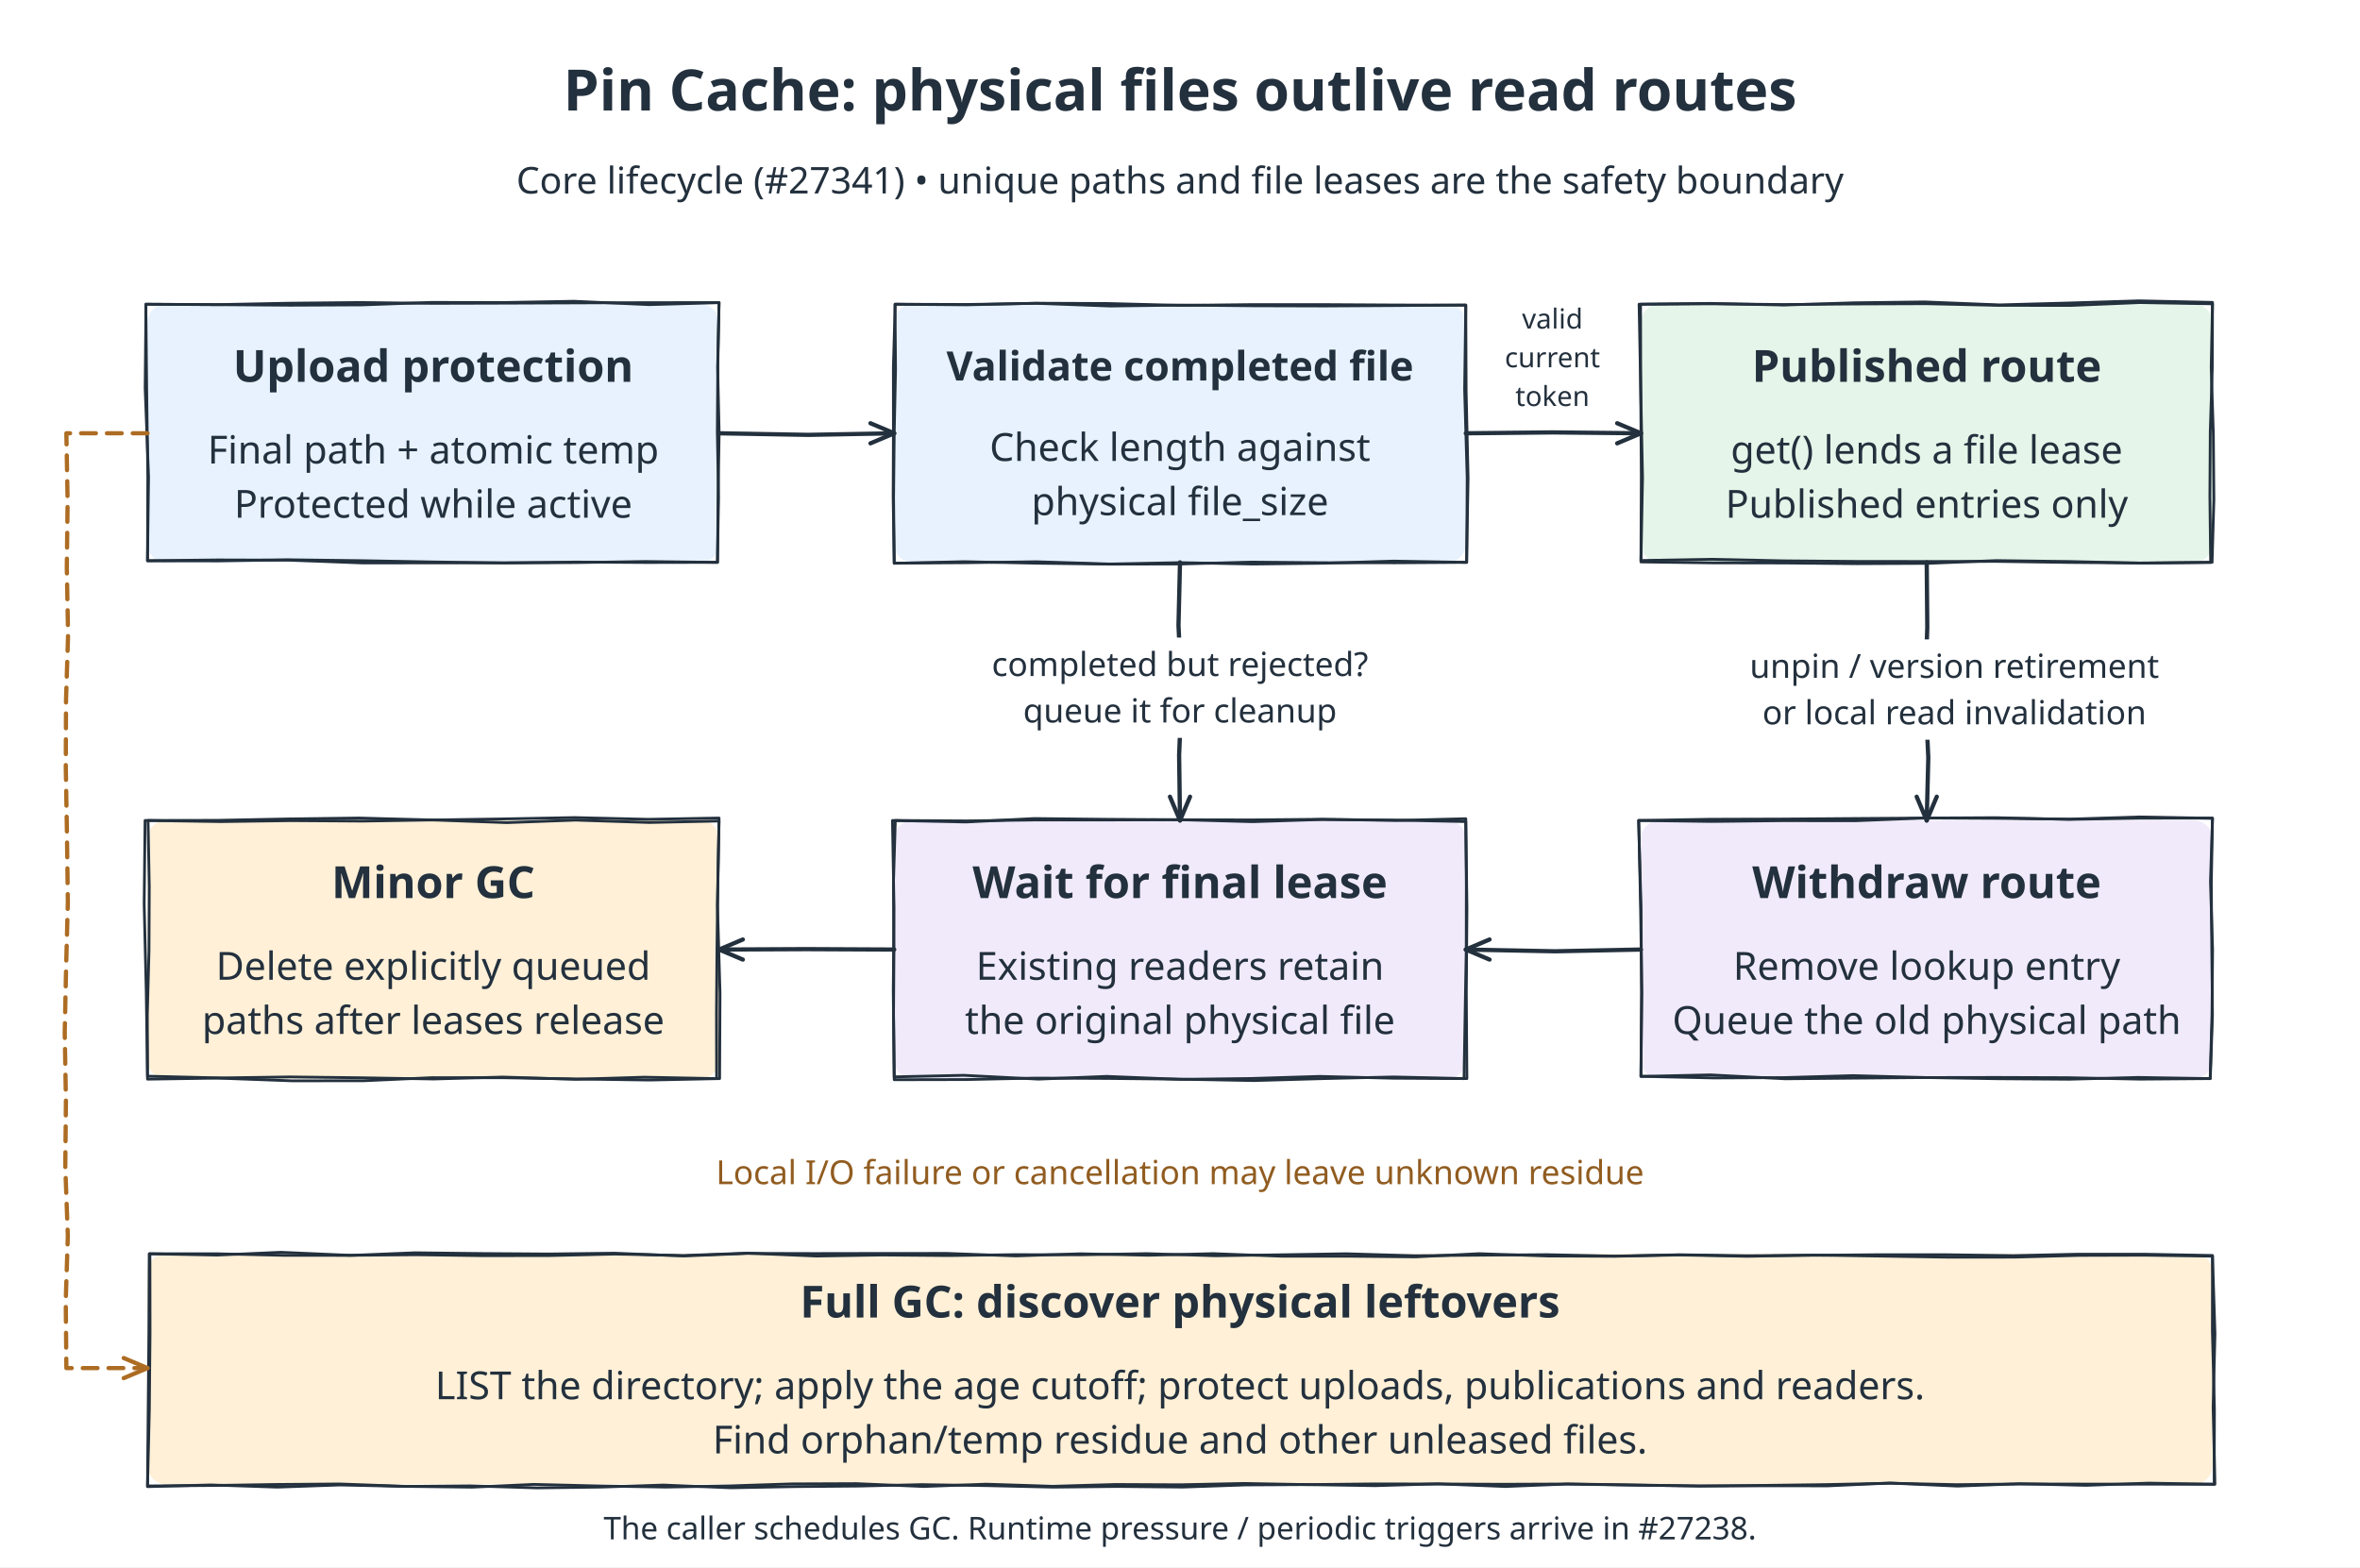
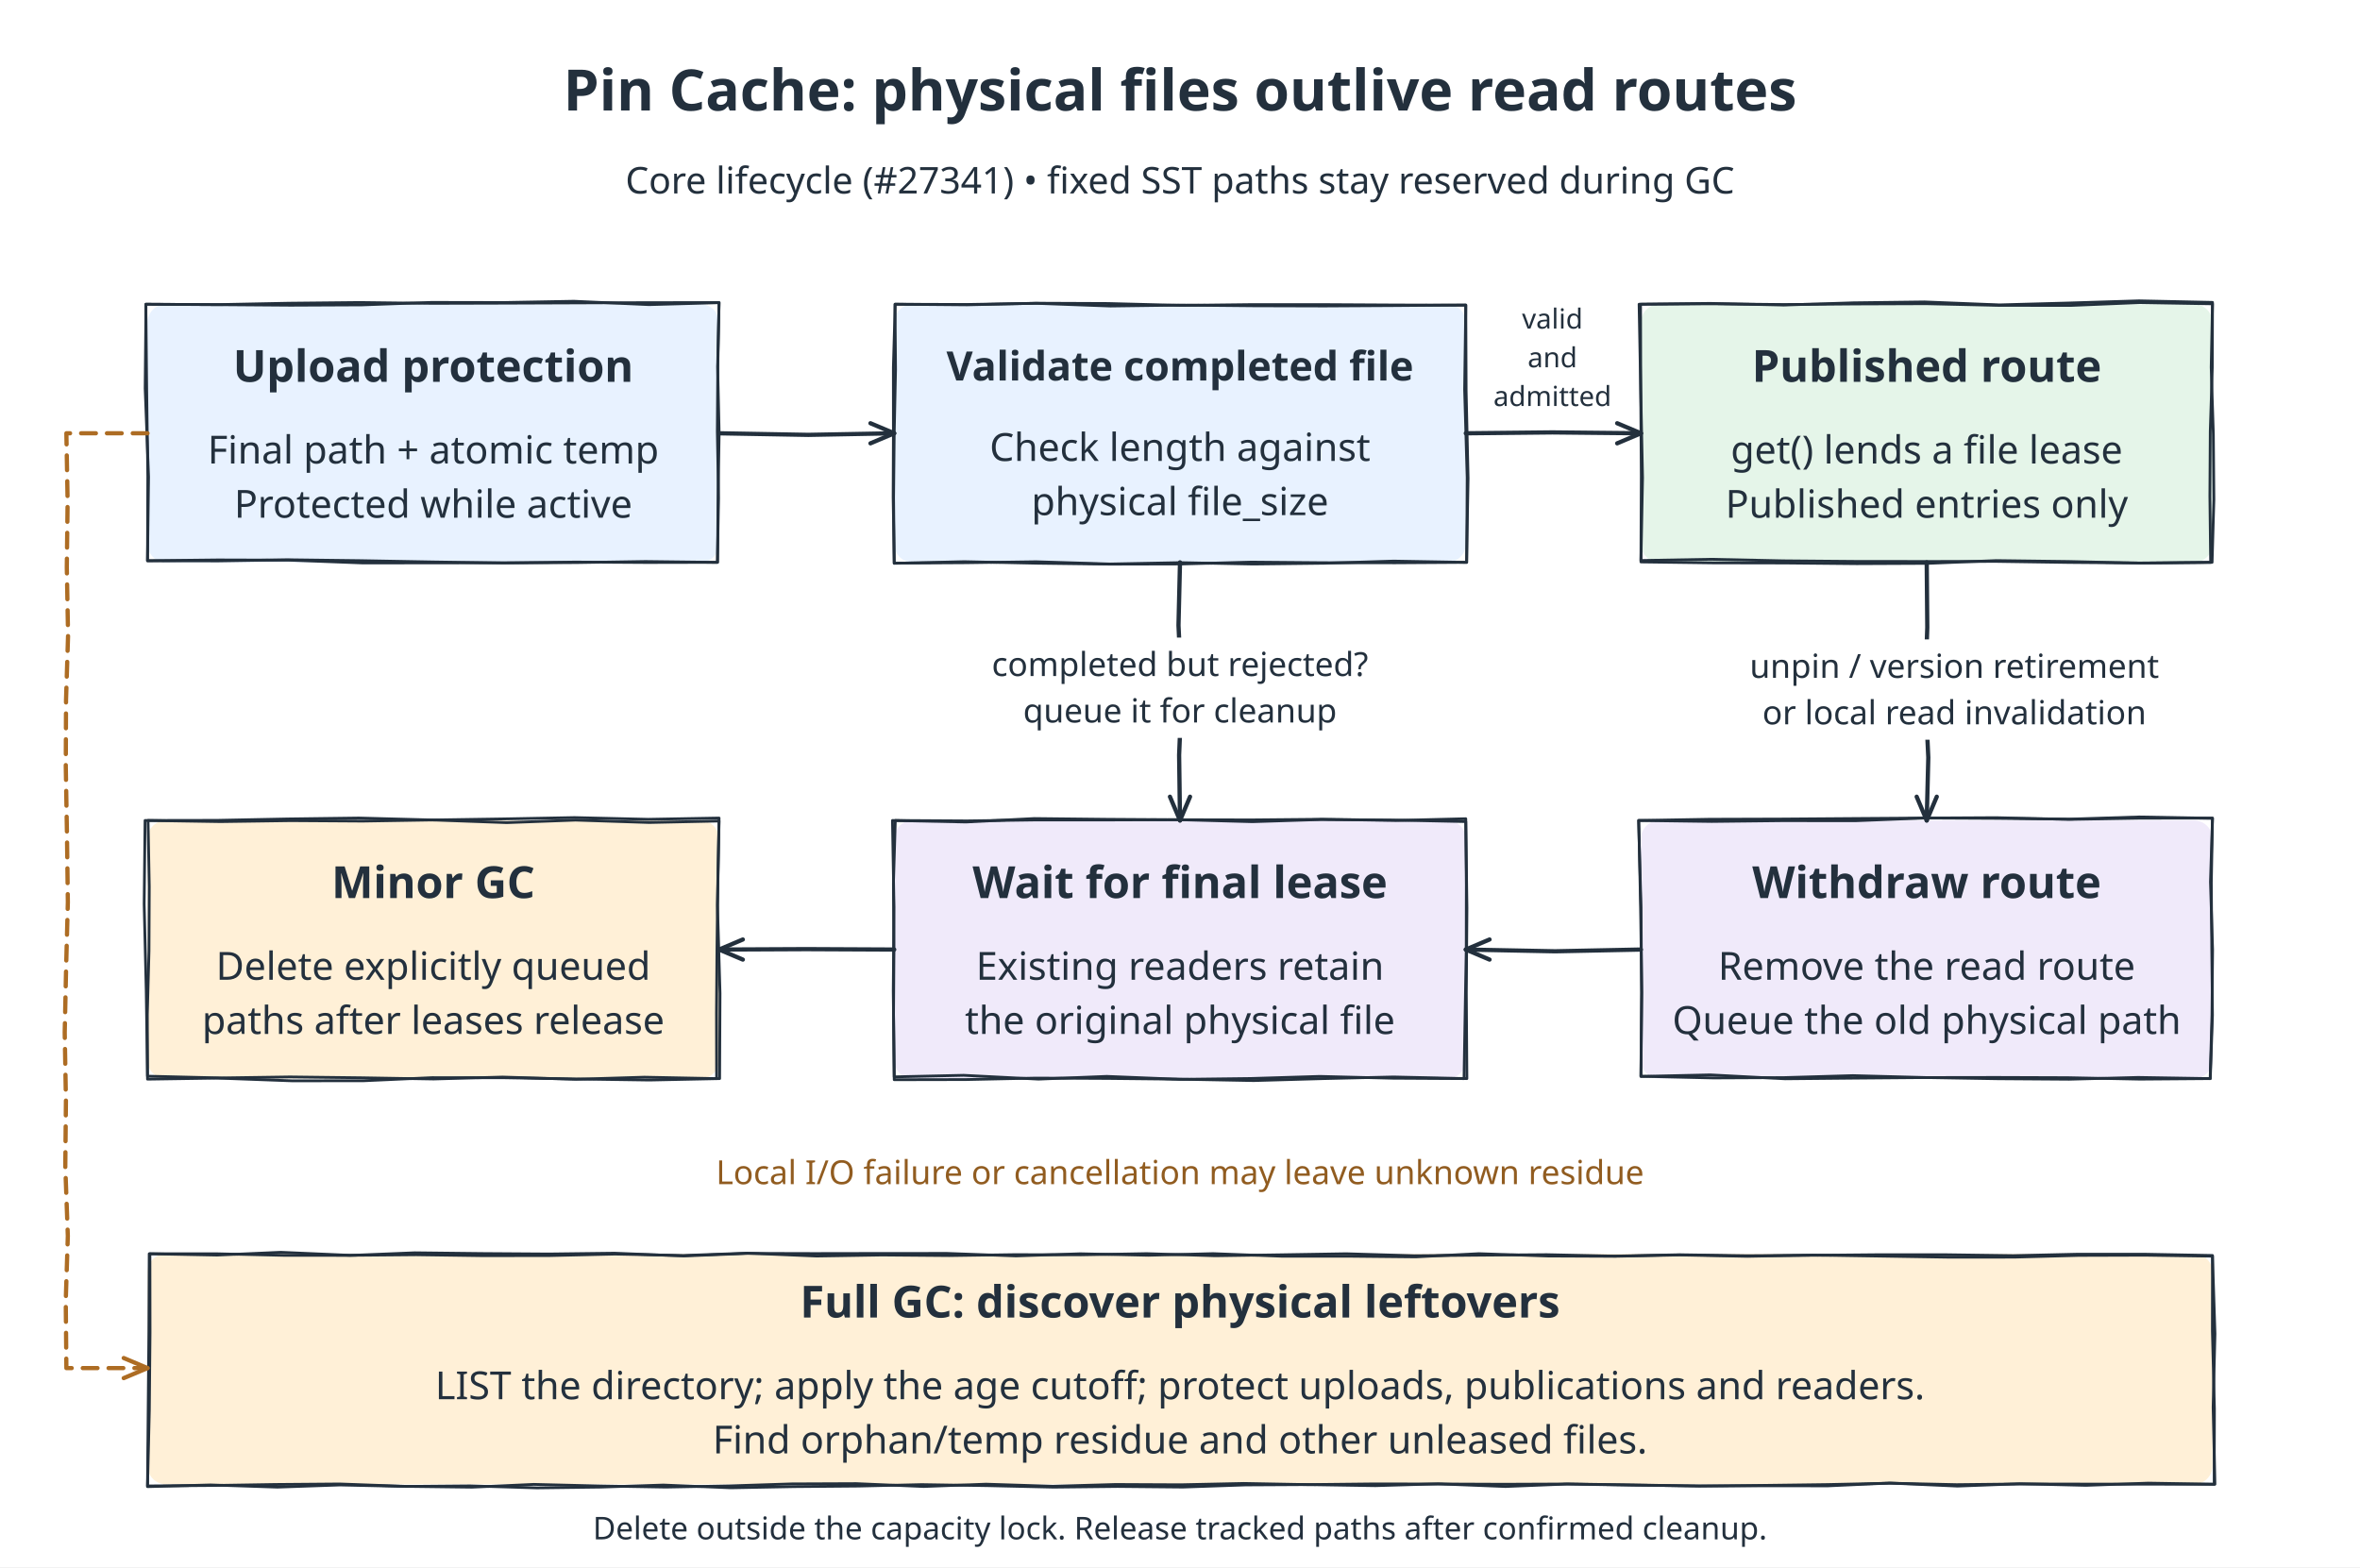
<svg xmlns="http://www.w3.org/2000/svg" width="1280" height="850" viewBox="0 0 1280 850">
-   <rect width="100%" height="100%" fill="white" />
+   <rect width="1280" height="850" fill="white" />
  <text x="640" y="49.00" text-anchor="middle" dominant-baseline="middle" font-family="Comic Sans MS, Chalkboard, sans-serif" font-size="31" font-weight="bold" fill="#23303d">Pin Cache: physical files outlive read routes</text>
-   <text x="640" y="98.00" text-anchor="middle" dominant-baseline="middle" font-family="Comic Sans MS, Chalkboard, sans-serif" font-size="20" font-weight="normal" fill="#23303d">Core lifecycle (#27341) • unique paths and file leases are the safety boundary</text>
+   <text x="640" y="98.00" text-anchor="middle" dominant-baseline="middle" font-family="Comic Sans MS, Chalkboard, sans-serif" font-size="20" font-weight="normal" fill="#23303d">Core lifecycle (#27341) • fixed SST paths stay reserved during GC</text>
  <rect x="80" y="165" width="310" height="140" rx="10" fill="#e8f2ff" />
  <path d="M 79.11,165.00 L 118.29,165.21 L 156.50,164.45 L 195.09,164.06 L 234.53,164.53 L 273.40,164.43 L 312.24,164.29 L 351.06,164.14 L 390.00,164.11 L 389.31,198.86 L 389.06,234.06 L 389.71,270.16 L 389.11,305.00 L 350.12,304.54 L 312.18,305.13 L 273.77,305.24 L 235.29,305.29 L 196.80,305.33 L 156.75,303.80 L 118.11,303.69 L 80.00,304.11 L 80.17,258.21 L 79.56,211.52 L 79.11,165.00" fill="none" stroke="#23303d" stroke-width="1.5" stroke-linecap="round" stroke-linejoin="round" />
  <path d="M 79.17,165.00 L 118.37,165.25 L 157.62,165.54 L 196.40,165.36 L 234.01,164.01 L 273.03,164.08 L 311.30,163.39 L 352.10,165.22 L 390.00,164.17 L 389.23,198.81 L 390.04,235.04 L 389.45,269.87 L 389.17,305.00 L 350.71,305.08 L 311.93,304.84 L 273.88,305.34 L 234.78,304.78 L 195.54,304.08 L 156.52,303.60 L 118.60,304.22 L 80.00,304.17 L 80.57,258.62 L 78.73,210.68 L 79.17,165.00" fill="none" stroke="#23303d" stroke-width="1.5" stroke-linecap="round" stroke-linejoin="round" />
  <text x="235.0" y="198.60" text-anchor="middle" dominant-baseline="middle" font-family="Comic Sans MS, Chalkboard, sans-serif" font-size="24" font-weight="bold" fill="#23303d">Upload protection</text>
  <text x="235.0" y="244.10" text-anchor="middle" dominant-baseline="middle" font-family="Comic Sans MS, Chalkboard, sans-serif" font-size="21" font-weight="normal" fill="#23303d">Final path + atomic temp</text>
  <text x="235.0" y="273.50" text-anchor="middle" dominant-baseline="middle" font-family="Comic Sans MS, Chalkboard, sans-serif" font-size="21" font-weight="normal" fill="#23303d">Protected while active</text>
  <rect x="485" y="165" width="310" height="140" rx="10" fill="#e8f2ff" />
  <path d="M 485.52,165.00 L 524.46,165.33 L 562.21,164.45 L 600.99,164.61 L 640.63,165.63 L 678.82,165.20 L 717.44,165.20 L 756.28,165.41 L 795.00,165.52 L 794.37,211.21 L 795.75,258.91 L 795.52,305.00 L 756.88,305.24 L 717.95,305.20 L 678.75,304.87 L 640.88,305.88 L 602.09,305.97 L 562.72,305.48 L 522.99,304.63 L 485.00,305.52 L 484.42,269.68 L 484.56,234.56 L 484.54,199.29 L 485.52,165.00" fill="none" stroke="#23303d" stroke-width="1.5" stroke-linecap="round" stroke-linejoin="round" />
  <path d="M 485.42,165.00 L 524.20,165.14 L 562.22,164.51 L 602.33,165.98 L 640.47,165.47 L 679.49,165.84 L 718.24,165.95 L 756.66,165.73 L 795.00,165.42 L 795.19,212.00 L 796.25,259.44 L 795.42,305.00 L 755.88,304.32 L 718.19,305.48 L 679.78,305.92 L 640.16,305.16 L 602.04,305.89 L 561.97,304.67 L 523.63,305.20 L 485.00,305.42 L 484.65,269.85 L 485.00,235.00 L 485.72,200.51 L 485.42,165.00" fill="none" stroke="#23303d" stroke-width="1.5" stroke-linecap="round" stroke-linejoin="round" />
  <text x="640.0" y="198.60" text-anchor="middle" dominant-baseline="middle" font-family="Comic Sans MS, Chalkboard, sans-serif" font-size="22" font-weight="bold" fill="#23303d">Validate completed file</text>
  <text x="640.0" y="242.70" text-anchor="middle" dominant-baseline="middle" font-family="Comic Sans MS, Chalkboard, sans-serif" font-size="21" font-weight="normal" fill="#23303d">Check length against</text>
  <text x="640.0" y="272.10" text-anchor="middle" dominant-baseline="middle" font-family="Comic Sans MS, Chalkboard, sans-serif" font-size="21" font-weight="normal" fill="#23303d">physical file_size</text>
  <rect x="890" y="165" width="310" height="140" rx="10" fill="#e5f5e9" />
  <path d="M 889.00,165.00 L 927.55,164.55 L 967.44,165.44 L 1005.23,164.23 L 1043.75,163.75 L 1084.36,165.36 L 1122.33,164.33 L 1160.16,163.16 L 1200.00,164.00 L 1199.89,199.39 L 1198.79,233.79 L 1198.58,269.08 L 1199.00,305.00 L 1160.85,305.35 L 1122.06,305.05 L 1082.98,304.48 L 1044.53,304.53 L 1005.99,304.49 L 967.17,304.17 L 927.83,303.33 L 890.00,304.00 L 890.20,258.21 L 889.88,211.87 L 889.00,165.00" fill="none" stroke="#23303d" stroke-width="1.5" stroke-linecap="round" stroke-linejoin="round" />
  <path d="M 889.78,165.00 L 928.37,164.78 L 967.56,165.17 L 1006.06,164.86 L 1044.72,164.72 L 1084.42,165.62 L 1123.26,165.65 L 1160.52,164.11 L 1200.00,164.78 L 1199.29,199.18 L 1200.46,235.46 L 1200.75,270.86 L 1199.78,305.00 L 1161.52,305.43 L 1121.93,304.54 L 1082.73,304.04 L 1045.55,305.55 L 1007.03,305.72 L 967.96,305.35 L 929.19,305.28 L 890.00,304.78 L 890.87,259.13 L 889.90,211.64 L 889.78,165.00" fill="none" stroke="#23303d" stroke-width="1.5" stroke-linecap="round" stroke-linejoin="round" />
  <text x="1045.0" y="198.60" text-anchor="middle" dominant-baseline="middle" font-family="Comic Sans MS, Chalkboard, sans-serif" font-size="24" font-weight="bold" fill="#23303d">Published route</text>
  <text x="1045.0" y="244.10" text-anchor="middle" dominant-baseline="middle" font-family="Comic Sans MS, Chalkboard, sans-serif" font-size="21" font-weight="normal" fill="#23303d">get() lends a file lease</text>
  <text x="1045.0" y="273.50" text-anchor="middle" dominant-baseline="middle" font-family="Comic Sans MS, Chalkboard, sans-serif" font-size="21" font-weight="normal" fill="#23303d">Published entries only</text>
  <path d="M 390.00,235.00 L 438.36,235.86 L 485.00,235.00" fill="none" stroke="#23303d" stroke-width="2.3" stroke-linecap="round" stroke-linejoin="round" />
  <path d="M 472.11,240.45 L 485.00,235.00 L 472.11,229.55" fill="none" stroke="#23303d" stroke-width="2.3" stroke-linecap="round" stroke-linejoin="round" />
  <path d="M 795.00,235.00 L 842.02,234.52 L 890.00,235.00" fill="none" stroke="#23303d" stroke-width="2.3" stroke-linecap="round" stroke-linejoin="round" />
  <path d="M 877.11,240.45 L 890.00,235.00 L 877.11,229.55" fill="none" stroke="#23303d" stroke-width="2.3" stroke-linecap="round" stroke-linejoin="round" />
  <rect x="809.75" y="160.50" width="64.50" height="67.00" rx="3" fill="white" />
  <text x="842" y="173.00" text-anchor="middle" dominant-baseline="middle" font-family="Comic Sans MS, Chalkboard, sans-serif" font-size="15" font-weight="normal" fill="#23303d">valid</text>
-   <text x="842" y="194.00" text-anchor="middle" dominant-baseline="middle" font-family="Comic Sans MS, Chalkboard, sans-serif" font-size="15" font-weight="normal" fill="#23303d">current</text>
-   <text x="842" y="215.00" text-anchor="middle" dominant-baseline="middle" font-family="Comic Sans MS, Chalkboard, sans-serif" font-size="15" font-weight="normal" fill="#23303d">token</text>
+   <text x="842" y="194.00" text-anchor="middle" dominant-baseline="middle" font-family="Comic Sans MS, Chalkboard, sans-serif" font-size="15" font-weight="normal" fill="#23303d">and</text>
+   <text x="842" y="215.00" text-anchor="middle" dominant-baseline="middle" font-family="Comic Sans MS, Chalkboard, sans-serif" font-size="15" font-weight="normal" fill="#23303d">admitted</text>
  <rect x="890" y="445" width="310" height="140" rx="10" fill="#f0eafa" />
  <path d="M 888.81,445.00 L 928.39,445.53 L 967.01,445.10 L 1006.10,445.15 L 1043.67,443.67 L 1082.91,443.86 L 1122.38,444.28 L 1160.23,443.09 L 1200.00,443.81 L 1199.36,478.77 L 1199.61,514.61 L 1199.98,550.58 L 1198.81,585.00 L 1160.65,585.29 L 1121.40,584.50 L 1082.82,584.37 L 1044.43,584.43 L 1006.29,584.74 L 968.19,585.10 L 927.62,582.98 L 890.00,583.81 L 890.46,538.39 L 889.81,491.88 L 888.81,445.00" fill="none" stroke="#23303d" stroke-width="1.5" stroke-linecap="round" stroke-linejoin="round" />
  <path d="M 888.73,445.00 L 927.15,444.35 L 966.09,444.23 L 1004.89,443.95 L 1043.69,443.69 L 1082.55,443.48 L 1122.53,444.40 L 1160.97,443.76 L 1200.00,443.73 L 1198.90,478.26 L 1200.05,515.05 L 1199.72,550.35 L 1198.73,585.00 L 1159.66,584.36 L 1122.21,585.34 L 1083.51,585.07 L 1044.42,584.42 L 1004.95,583.38 L 967.60,584.46 L 929.34,584.64 L 890.00,583.73 L 890.35,538.26 L 890.05,492.14 L 888.73,445.00" fill="none" stroke="#23303d" stroke-width="1.5" stroke-linecap="round" stroke-linejoin="round" />
  <text x="1045.0" y="478.60" text-anchor="middle" dominant-baseline="middle" font-family="Comic Sans MS, Chalkboard, sans-serif" font-size="24" font-weight="bold" fill="#23303d">Withdraw route</text>
-   <text x="1045.0" y="524.10" text-anchor="middle" dominant-baseline="middle" font-family="Comic Sans MS, Chalkboard, sans-serif" font-size="21" font-weight="normal" fill="#23303d">Remove lookup entry</text>
+   <text x="1045.0" y="524.10" text-anchor="middle" dominant-baseline="middle" font-family="Comic Sans MS, Chalkboard, sans-serif" font-size="21" font-weight="normal" fill="#23303d">Remove the read route</text>
  <text x="1045.0" y="553.50" text-anchor="middle" dominant-baseline="middle" font-family="Comic Sans MS, Chalkboard, sans-serif" font-size="21" font-weight="normal" fill="#23303d">Queue the old physical path</text>
  <rect x="485" y="445" width="310" height="140" rx="10" fill="#f0eafa" />
  <path d="M 484.05,445.00 L 523.87,445.83 L 560.98,443.95 L 600.39,444.37 L 639.61,444.61 L 678.67,444.69 L 717.32,444.35 L 756.95,444.99 L 795.00,444.05 L 795.31,479.84 L 795.25,515.25 L 794.64,550.12 L 794.05,585.00 L 755.33,584.79 L 715.83,583.80 L 678.45,584.94 L 640.40,585.40 L 600.28,583.79 L 563.26,585.28 L 522.67,583.21 L 485.00,584.05 L 484.48,537.50 L 484.87,491.85 L 484.05,445.00" fill="none" stroke="#23303d" stroke-width="1.5" stroke-linecap="round" stroke-linejoin="round" />
  <path d="M 485.60,445.00 L 524.43,445.23 L 562.51,444.71 L 601.12,444.72 L 639.58,444.58 L 679.26,445.66 L 716.69,444.48 L 755.58,444.78 L 795.00,445.60 L 795.63,492.50 L 795.29,538.43 L 795.60,585.00 L 755.81,584.11 L 717.80,585.00 L 679.97,586.07 L 640.32,585.32 L 601.01,584.91 L 561.92,584.72 L 523.82,585.52 L 485.00,585.60 L 484.63,549.93 L 484.85,514.85 L 484.57,479.27 L 485.60,445.00" fill="none" stroke="#23303d" stroke-width="1.5" stroke-linecap="round" stroke-linejoin="round" />
  <text x="640.0" y="478.60" text-anchor="middle" dominant-baseline="middle" font-family="Comic Sans MS, Chalkboard, sans-serif" font-size="24" font-weight="bold" fill="#23303d">Wait for final lease</text>
  <text x="640.0" y="524.10" text-anchor="middle" dominant-baseline="middle" font-family="Comic Sans MS, Chalkboard, sans-serif" font-size="21" font-weight="normal" fill="#23303d">Existing readers retain</text>
  <text x="640.0" y="553.50" text-anchor="middle" dominant-baseline="middle" font-family="Comic Sans MS, Chalkboard, sans-serif" font-size="21" font-weight="normal" fill="#23303d">the original physical file</text>
  <rect x="80" y="445" width="310" height="140" rx="10" fill="#fff0d7" />
  <path d="M 80.30,445.00 L 119.60,445.62 L 157.74,445.09 L 196.66,445.34 L 234.73,444.73 L 274.85,446.17 L 312.15,444.80 L 352.12,446.10 L 390.00,445.30 L 389.13,490.89 L 390.52,538.75 L 390.30,585.00 L 352.25,585.78 L 312.86,585.21 L 273.37,584.54 L 234.48,584.48 L 197.34,586.16 L 158.56,586.21 L 118.26,584.73 L 80.00,585.30 L 79.90,550.05 L 80.81,515.81 L 80.96,480.81 L 80.30,445.00" fill="none" stroke="#23303d" stroke-width="1.5" stroke-linecap="round" stroke-linejoin="round" />
  <path d="M 78.68,445.00 L 117.69,444.93 L 156.01,444.17 L 194.59,443.67 L 234.73,444.73 L 273.23,444.15 L 311.59,443.43 L 351.60,444.37 L 390.00,443.68 L 389.32,478.66 L 388.87,513.87 L 388.61,549.27 L 388.68,585.00 L 349.49,584.23 L 312.20,585.36 L 272.59,584.16 L 235.21,585.21 L 196.13,584.55 L 157.25,584.09 L 119.38,584.64 L 80.00,583.68 L 79.31,537.20 L 78.19,490.30 L 78.68,445.00" fill="none" stroke="#23303d" stroke-width="1.5" stroke-linecap="round" stroke-linejoin="round" />
  <text x="235.0" y="478.60" text-anchor="middle" dominant-baseline="middle" font-family="Comic Sans MS, Chalkboard, sans-serif" font-size="24" font-weight="bold" fill="#23303d">Minor GC</text>
  <text x="235.0" y="524.10" text-anchor="middle" dominant-baseline="middle" font-family="Comic Sans MS, Chalkboard, sans-serif" font-size="21" font-weight="normal" fill="#23303d">Delete explicitly queued</text>
  <text x="235.0" y="553.50" text-anchor="middle" dominant-baseline="middle" font-family="Comic Sans MS, Chalkboard, sans-serif" font-size="21" font-weight="normal" fill="#23303d">paths after leases release</text>
  <path d="M 1045.00,305.00 L 1045.31,340.31 L 1044.13,374.13 L 1045.86,410.86 L 1045.00,445.00" fill="none" stroke="#23303d" stroke-width="2.3" stroke-linecap="round" stroke-linejoin="round" />
  <path d="M 1039.55,432.11 L 1045.00,445.00 L 1050.45,432.11" fill="none" stroke="#23303d" stroke-width="2.3" stroke-linecap="round" stroke-linejoin="round" />
  <rect x="943.25" y="346.80" width="233.50" height="54.40" rx="3" fill="white" />
  <text x="1060" y="361.40" text-anchor="middle" dominant-baseline="middle" font-family="Comic Sans MS, Chalkboard, sans-serif" font-size="18" font-weight="normal" fill="#23303d">unpin / version retirement</text>
  <text x="1060" y="386.60" text-anchor="middle" dominant-baseline="middle" font-family="Comic Sans MS, Chalkboard, sans-serif" font-size="18" font-weight="normal" fill="#23303d">or local read invalidation</text>
  <path d="M 890.00,515.00 L 843.45,515.95 L 795.00,515.00" fill="none" stroke="#23303d" stroke-width="2.3" stroke-linecap="round" stroke-linejoin="round" />
  <path d="M 807.89,509.55 L 795.00,515.00 L 807.89,520.45" fill="none" stroke="#23303d" stroke-width="2.3" stroke-linecap="round" stroke-linejoin="round" />
  <path d="M 485.00,515.00 L 437.28,514.78 L 390.00,515.00" fill="none" stroke="#23303d" stroke-width="2.3" stroke-linecap="round" stroke-linejoin="round" />
  <path d="M 402.89,509.55 L 390.00,515.00 L 402.89,520.45" fill="none" stroke="#23303d" stroke-width="2.3" stroke-linecap="round" stroke-linejoin="round" />
  <path d="M 640.00,305.00 L 639.18,339.18 L 640.92,375.92 L 639.52,409.52 L 640.00,445.00" fill="none" stroke="#23303d" stroke-width="2.3" stroke-linecap="round" stroke-linejoin="round" />
  <path d="M 634.55,432.11 L 640.00,445.00 L 645.45,432.11" fill="none" stroke="#23303d" stroke-width="2.3" stroke-linecap="round" stroke-linejoin="round" />
  <rect x="529.00" y="345.80" width="222.00" height="54.40" rx="3" fill="white" />
  <text x="640" y="360.40" text-anchor="middle" dominant-baseline="middle" font-family="Comic Sans MS, Chalkboard, sans-serif" font-size="18" font-weight="normal" fill="#23303d">completed but rejected?</text>
  <text x="640" y="385.60" text-anchor="middle" dominant-baseline="middle" font-family="Comic Sans MS, Chalkboard, sans-serif" font-size="18" font-weight="normal" fill="#23303d">queue it for cleanup</text>
  <rect x="80" y="680" width="1120" height="125" rx="10" fill="#fff0d7" />
  <path d="M 81.31,680.00 L 117.35,680.00 L 154.25,680.86 L 190.32,680.88 L 224.96,679.47 L 261.41,679.88 L 297.69,680.12 L 333.31,679.69 L 370.86,681.20 L 405.51,679.80 L 441.65,679.89 L 477.63,679.83 L 513.65,679.81 L 551.06,681.17 L 585.93,680.00 L 622.79,680.81 L 657.95,679.93 L 695.41,681.34 L 731.44,681.33 L 767.84,681.69 L 802.15,679.95 L 839.47,681.22 L 875.67,681.38 L 910.98,680.65 L 947.77,681.39 L 983.12,680.70 L 1019.73,681.27 L 1056.36,681.84 L 1092.39,681.83 L 1127.49,680.89 L 1163.43,680.78 L 1200.00,681.31 L 1201.34,723.44 L 1200.34,763.24 L 1201.31,805.00 L 1166.21,804.98 L 1131.06,804.92 L 1095.91,804.85 L 1061.21,805.23 L 1025.34,804.44 L 990.99,805.18 L 956.37,805.63 L 921.68,806.02 L 885.92,805.35 L 850.36,804.87 L 815.42,805.01 L 780.20,804.87 L 745.07,804.82 L 710.35,805.19 L 675.46,805.38 L 641.54,806.54 L 606.12,806.21 L 571.41,806.58 L 535.51,805.76 L 499.88,805.20 L 465.59,806.00 L 430.80,806.29 L 396.36,806.93 L 359.79,805.44 L 325.81,806.55 L 291.17,806.98 L 254.99,805.89 L 220.20,806.19 L 184.34,805.40 L 150.42,806.57 L 114.15,805.38 L 80.00,806.31 L 81.00,764.77 L 81.38,722.61 L 81.31,680.00" fill="none" stroke="#23303d" stroke-width="1.5" stroke-linecap="round" stroke-linejoin="round" />
  <path d="M 80.93,680.00 L 117.72,680.72 L 152.26,679.20 L 189.98,680.84 L 225.74,680.53 L 262.32,681.04 L 298.32,680.98 L 333.58,680.17 L 370.43,680.95 L 405.22,679.67 L 442.86,681.24 L 478.37,680.68 L 514.74,680.98 L 550.31,680.48 L 586.46,680.57 L 621.90,679.93 L 659.12,681.08 L 694.66,680.56 L 730.16,679.99 L 767.32,681.08 L 803.07,680.76 L 838.87,680.49 L 875.72,681.27 L 911.05,680.53 L 947.66,681.07 L 983.49,680.83 L 1019.24,680.51 L 1055.31,680.52 L 1091.88,681.02 L 1127.17,680.23 L 1163.25,680.24 L 1200.00,680.93 L 1199.94,721.92 L 1201.04,764.07 L 1200.93,805.00 L 1165.27,804.40 L 1131.41,805.60 L 1095.50,804.74 L 1061.70,806.01 L 1025.00,804.36 L 991.46,805.88 L 956.37,805.85 L 921.35,805.89 L 885.93,805.52 L 850.23,804.88 L 816.52,806.23 L 780.02,804.79 L 745.96,805.78 L 710.33,805.22 L 674.63,804.57 L 640.29,805.29 L 605.07,805.13 L 570.98,806.10 L 534.79,804.96 L 501.00,806.23 L 464.38,804.67 L 429.46,804.81 L 395.51,805.91 L 361.09,806.55 L 325.43,805.95 L 289.50,805.08 L 255.97,806.60 L 220.46,806.16 L 184.10,804.85 L 149.32,805.13 L 114.81,805.68 L 80.00,805.93 L 80.37,764.01 L 80.75,722.11 L 80.93,680.00" fill="none" stroke="#23303d" stroke-width="1.5" stroke-linecap="round" stroke-linejoin="round" />
  <text x="640.0" y="706.10" text-anchor="middle" dominant-baseline="middle" font-family="Comic Sans MS, Chalkboard, sans-serif" font-size="24" font-weight="bold" fill="#23303d">Full GC: discover physical leftovers</text>
  <text x="640.0" y="751.60" text-anchor="middle" dominant-baseline="middle" font-family="Comic Sans MS, Chalkboard, sans-serif" font-size="21" font-weight="normal" fill="#23303d">LIST the directory; apply the age cutoff; protect uploads, publications and readers.</text>
  <text x="640.0" y="781.00" text-anchor="middle" dominant-baseline="middle" font-family="Comic Sans MS, Chalkboard, sans-serif" font-size="21" font-weight="normal" fill="#23303d">Find orphan/temp residue and other unleased files.</text>
  <path d="M 80.00,235.00 L 36.00,235.00 L 36.67,271.89 L 36.23,307.66 L 36.92,344.56 L 35.81,379.67 L 35.68,415.75 L 36.32,452.61 L 36.80,489.30 L 35.86,524.58 L 35.10,560.02 L 35.76,596.90 L 35.41,632.77 L 36.79,670.36 L 35.66,705.44 L 36.00,742.00 L 80.00,742.00" fill="none" stroke="#ad6c23" stroke-width="2.3" stroke-linecap="round" stroke-linejoin="round" stroke-dasharray="8 6" />
  <path d="M 67.11,747.45 L 80.00,742.00 L 67.11,736.55" fill="none" stroke="#ad6c23" stroke-width="2.3" stroke-linecap="round" stroke-linejoin="round" />
  <text x="640" y="636.00" text-anchor="middle" dominant-baseline="middle" font-family="Comic Sans MS, Chalkboard, sans-serif" font-size="18" font-weight="normal" fill="#915c20">Local I/O failure or cancellation may leave unknown residue</text>
-   <text x="640" y="829.00" text-anchor="middle" dominant-baseline="middle" font-family="Comic Sans MS, Chalkboard, sans-serif" font-size="17" font-weight="normal" fill="#23303d">The caller schedules GC. Runtime pressure / periodic triggers arrive in #27238.</text>
+   <text x="640" y="829.00" text-anchor="middle" dominant-baseline="middle" font-family="Comic Sans MS, Chalkboard, sans-serif" font-size="17" font-weight="normal" fill="#23303d">Delete outside the capacity lock. Release tracked paths after confirmed cleanup.</text>
</svg>
